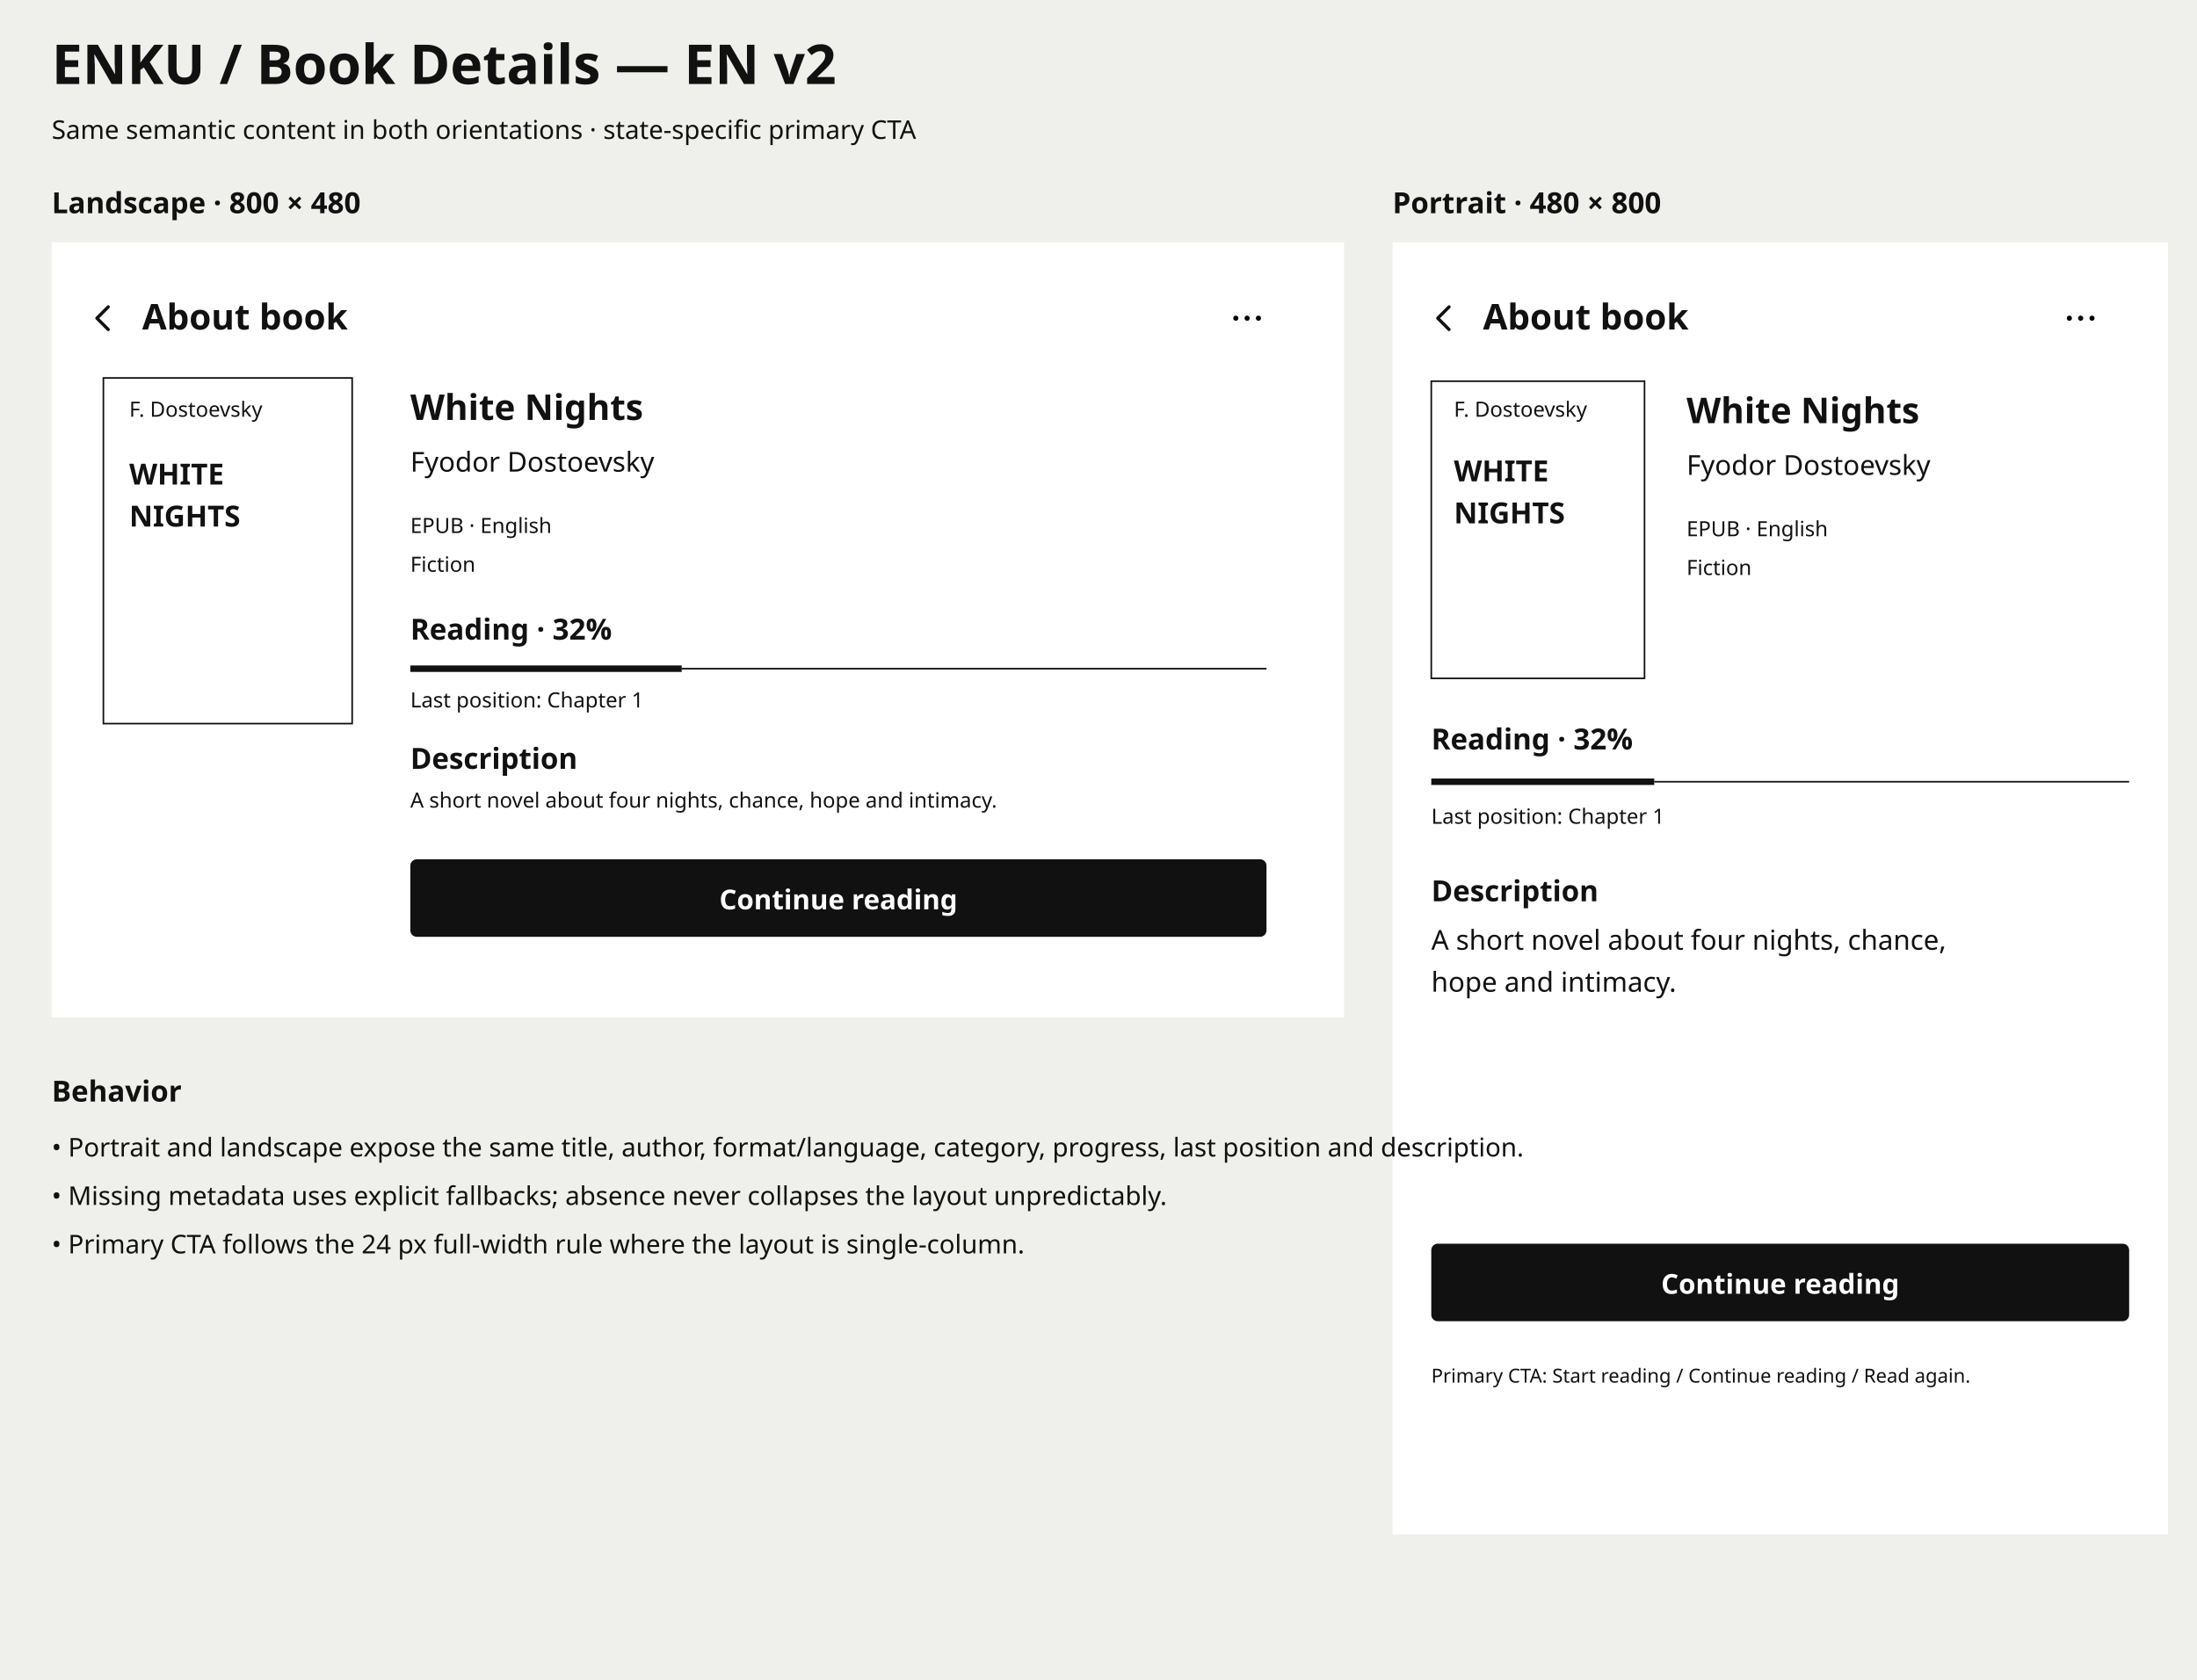
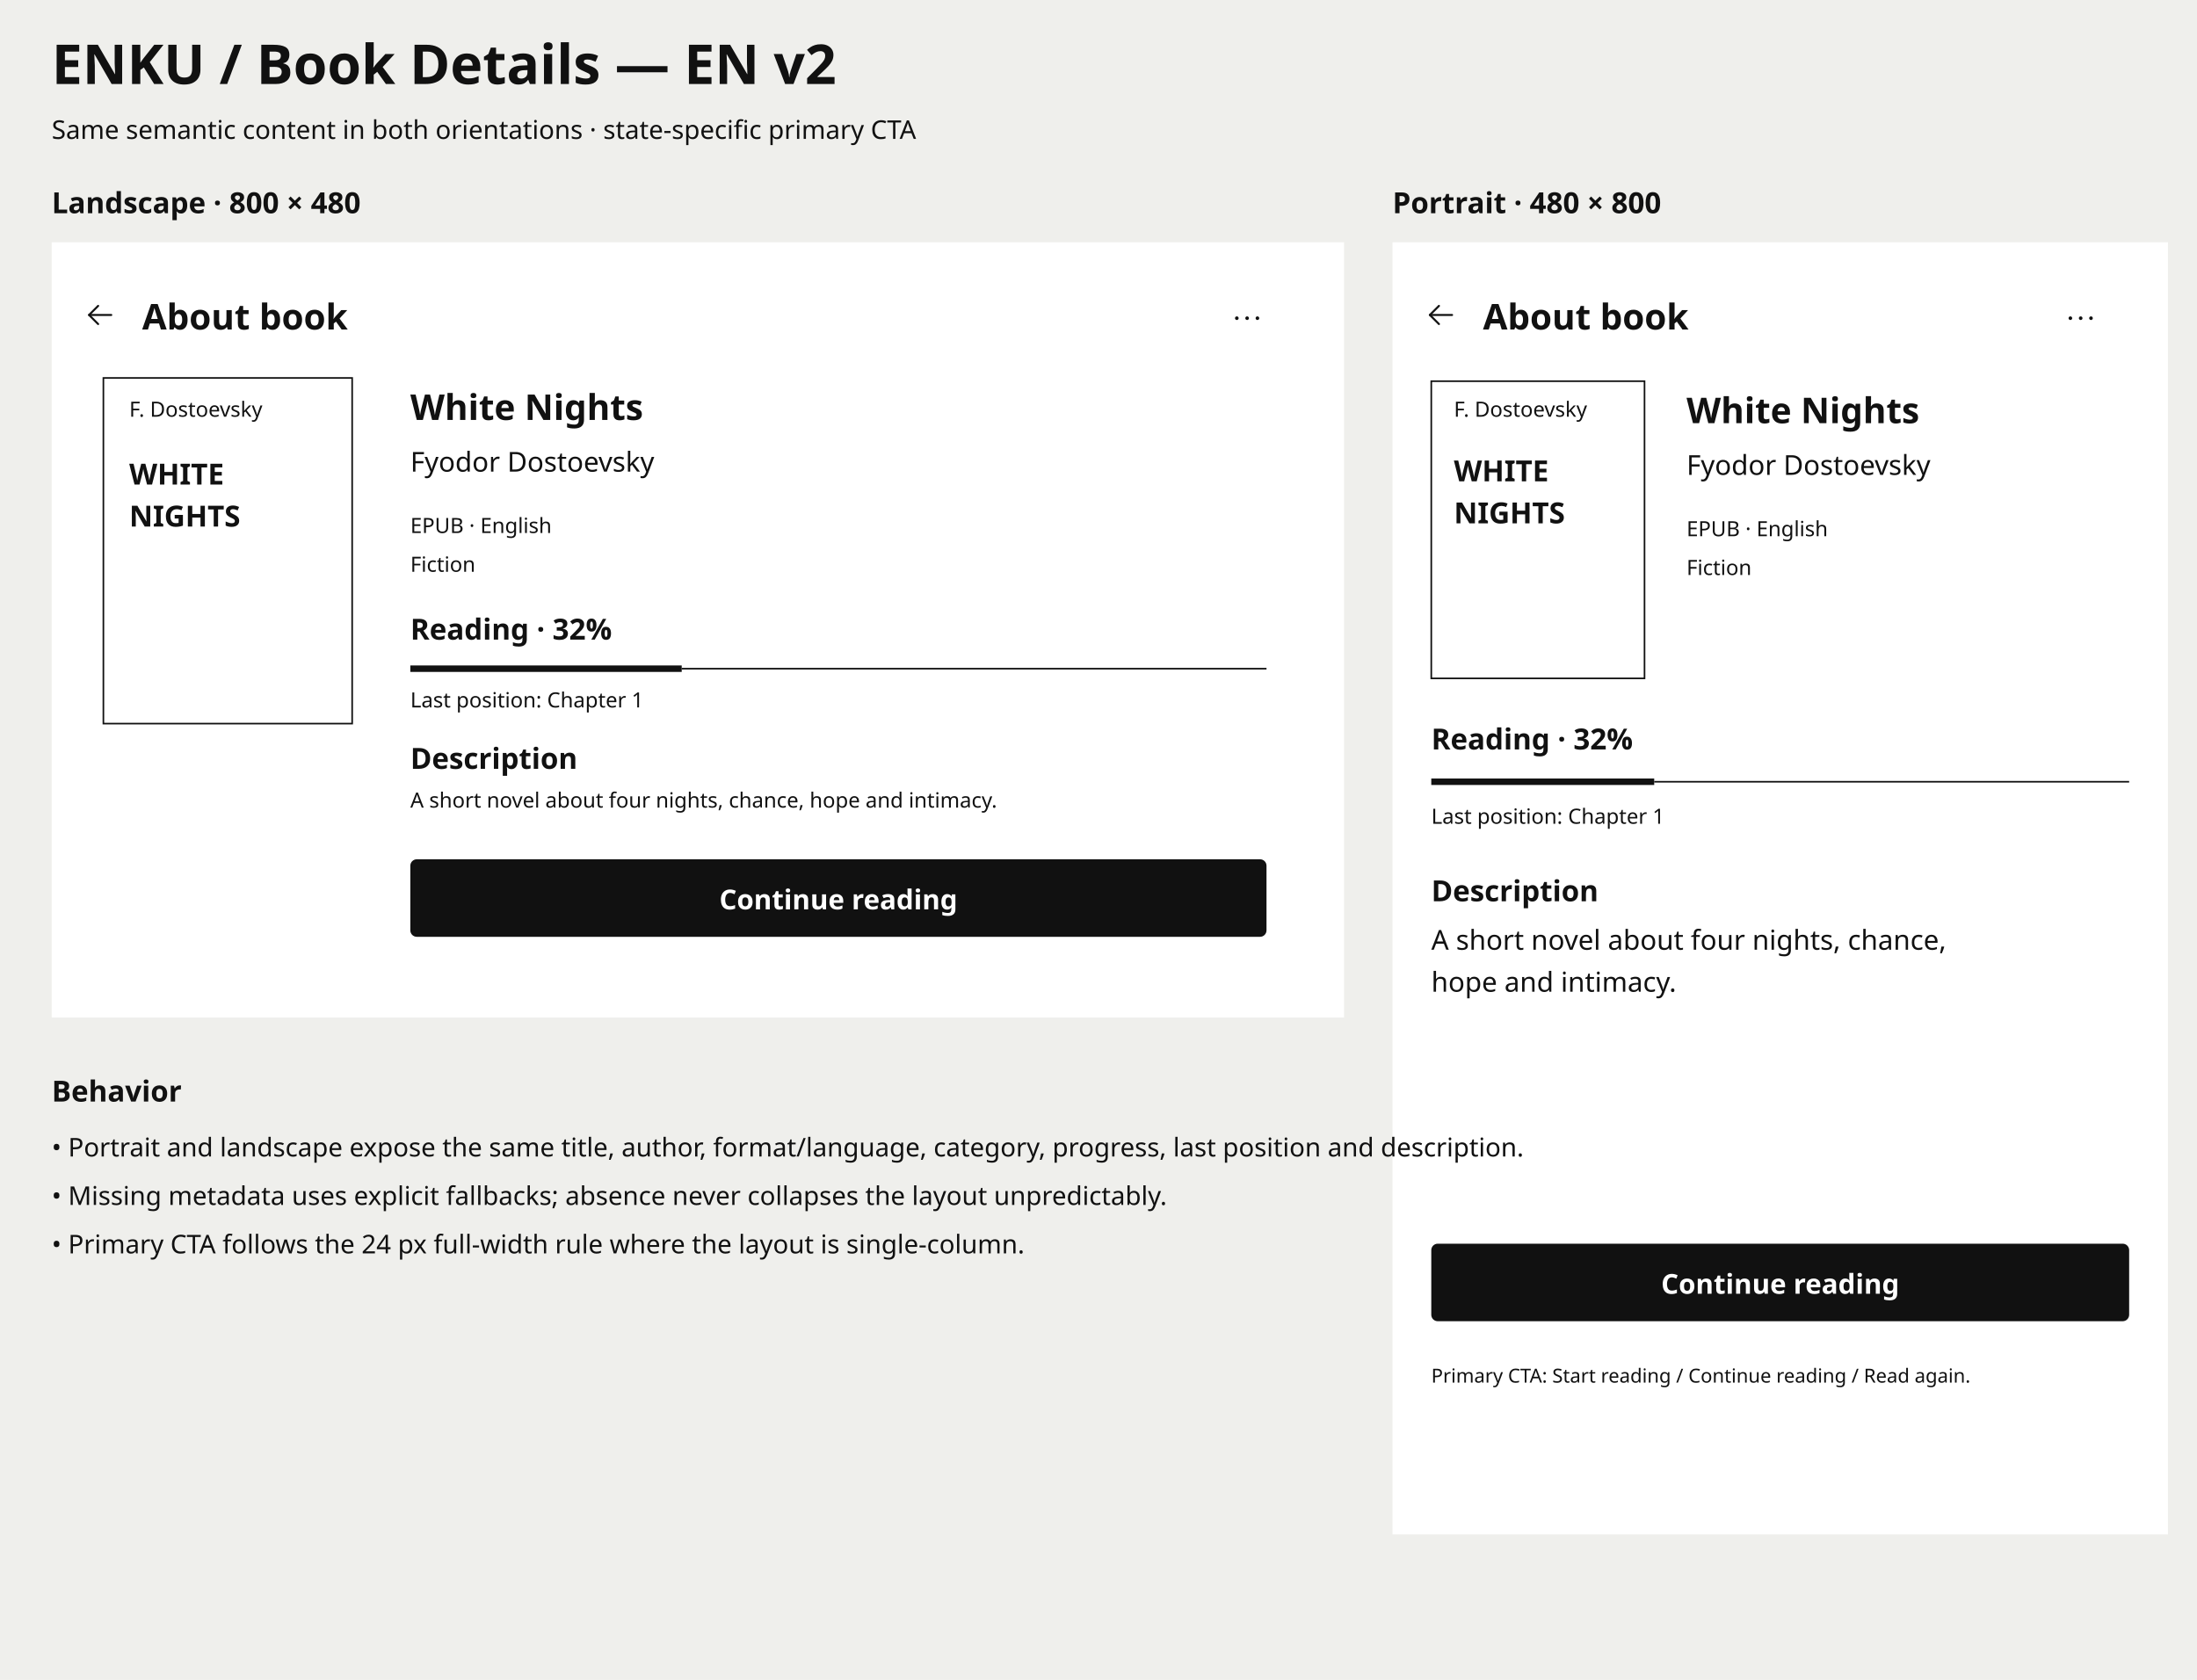
<svg xmlns="http://www.w3.org/2000/svg" width="1360" height="1040" viewBox="0 0 1360 1040">
  <style>
text{font-family:"Noto Sans",Arial,sans-serif;fill:#111}
.h1{font-size:34px;font-weight:700}.sub{font-size:16px}.label{font-size:18px;font-weight:700}
.title{font-size:22px;font-weight:700}.body{font-size:17px}.meta{font-size:13px}.small{font-size:12px}
.bg{fill:#efefec}.panel{fill:#fff}.row{fill:#fff;stroke:#111;stroke-width:1}.focus{fill:#fff;stroke:#111;stroke-width:3}
.btn{fill:#111}.btnt{fill:#fff;font-size:17px;font-weight:700}.outline{fill:#fff;stroke:#111;stroke-width:1}
.cover{fill:#fff;stroke:#111;stroke-width:1}.bar{fill:#111}.hair{stroke:#111;stroke-width:1}
</style>
  <rect class="bg" width="1360" height="1040" />
  <text class="h1" x="32" y="52">ENKU / Book Details — EN v2</text>
  <text class="sub" x="32" y="86">Same semantic content in both orientations · state-specific primary CTA</text>
  <text class="label" x="32" y="132">Landscape · 800 × 480</text>
  <text class="label" x="862" y="132">Portrait · 480 × 800</text>
  <g transform="translate(32,150)">
    <rect class="panel" width="800" height="480" />
-     <g transform="translate(20,35)">
-       <path d="M15 5l-7 7 7 7" fill="none" stroke="#111" stroke-width="2" stroke-linecap="round" stroke-linejoin="round" />
+     <g transform="translate(20,35) scale(0.078125)">
+       <line x1="216" y1="128" x2="40" y2="128" fill="none" stroke="#111" stroke-linecap="round" stroke-linejoin="round" stroke-width="16" />
+       <polyline points="112 56 40 128 112 200" fill="none" stroke="#111" stroke-linecap="round" stroke-linejoin="round" stroke-width="16" />
    </g>
    <text class="title" x="56" y="54">About book</text>
-     <g transform="translate(728,35)">
-       <circle cx="5" cy="12" r="1.6" />
-       <circle cx="12" cy="12" r="1.6" />
-       <circle cx="19" cy="12" r="1.6" />
+     <g transform="translate(728,35) scale(0.09375)">
+       <circle cx="128" cy="128" r="12" fill="#111" />
+       <circle cx="196" cy="128" r="12" fill="#111" />
+       <circle cx="60" cy="128" r="12" fill="#111" />
    </g>
    <rect class="cover" x="32" y="84" width="154" height="214" />
    <text class="meta" x="48" y="108">F. Dostoevsky</text>
    <text class="label" x="48" y="150">WHITE</text>
    <text class="label" x="48" y="176">NIGHTS</text>
    <text class="title" x="222" y="110">White Nights</text>
    <text class="body" x="222" y="142">Fyodor Dostoevsky</text>
    <text class="meta" x="222" y="180">EPUB · English</text>
    <text class="meta" x="222" y="204">Fiction</text>
    <text class="label" x="222" y="246">Reading · 32%</text>
    <rect class="bar" x="222" y="262" width="168" height="4" />
    <line class="hair" x1="390" y1="264" x2="752" y2="264" />
    <text class="meta" x="222" y="288">Last position: Chapter 1</text>
    <text class="label" x="222" y="326">Description</text>
    <text class="meta" x="222" y="350">A short novel about four nights, chance, hope and intimacy.</text>
    <rect class="btn" x="222" y="382" width="530" height="48" rx="4" />
    <text class="btnt" x="487" y="413" text-anchor="middle">Continue reading</text>
  </g>
  <g transform="translate(862,150)">
    <rect class="panel" width="480" height="800" />
-     <g transform="translate(20,35)">
-       <path d="M15 5l-7 7 7 7" fill="none" stroke="#111" stroke-width="2" stroke-linecap="round" stroke-linejoin="round" />
+     <g transform="translate(20,35) scale(0.078125)">
+       <line x1="216" y1="128" x2="40" y2="128" fill="none" stroke="#111" stroke-linecap="round" stroke-linejoin="round" stroke-width="16" />
+       <polyline points="112 56 40 128 112 200" fill="none" stroke="#111" stroke-linecap="round" stroke-linejoin="round" stroke-width="16" />
    </g>
    <text class="title" x="56" y="54">About book</text>
-     <g transform="translate(414,35)">
-       <circle cx="5" cy="12" r="1.6" />
-       <circle cx="12" cy="12" r="1.6" />
-       <circle cx="19" cy="12" r="1.6" />
+     <g transform="translate(414,35) scale(0.09375)">
+       <circle cx="128" cy="128" r="12" fill="#111" />
+       <circle cx="196" cy="128" r="12" fill="#111" />
+       <circle cx="60" cy="128" r="12" fill="#111" />
    </g>
    <rect class="cover" x="24" y="86" width="132" height="184" />
    <text class="meta" x="38" y="108">F. Dostoevsky</text>
    <text class="label" x="38" y="148">WHITE</text>
    <text class="label" x="38" y="174">NIGHTS</text>
    <text class="title" x="182" y="112">White Nights</text>
    <text class="body" x="182" y="144">Fyodor Dostoevsky</text>
    <text class="meta" x="182" y="182">EPUB · English</text>
    <text class="meta" x="182" y="206">Fiction</text>
    <text class="label" x="24" y="314">Reading · 32%</text>
    <rect class="bar" x="24" y="332" width="138" height="4" />
    <line class="hair" x1="162" y1="334" x2="456" y2="334" />
    <text class="meta" x="24" y="360">Last position: Chapter 1</text>
    <text class="label" x="24" y="408">Description</text>
    <text class="body" x="24" y="438">A short novel about four nights, chance,</text>
    <text class="body" x="24" y="464">hope and intimacy.</text>
    <rect class="btn" x="24" y="620" width="432" height="48" rx="4" />
    <text class="btnt" x="240" y="651" text-anchor="middle">Continue reading</text>
    <text class="small" x="24" y="706">Primary CTA: Start reading / Continue reading / Read again.</text>
  </g>
  <text class="label" x="32" y="682">Behavior</text>
  <text class="sub" x="32" y="716">• Portrait and landscape expose the same title, author, format/language, category, progress, last position and description.</text>
  <text class="sub" x="32" y="746">• Missing metadata uses explicit fallbacks; absence never collapses the layout unpredictably.</text>
  <text class="sub" x="32" y="776">• Primary CTA follows the 24 px full-width rule where the layout is single-column.</text>
</svg>
